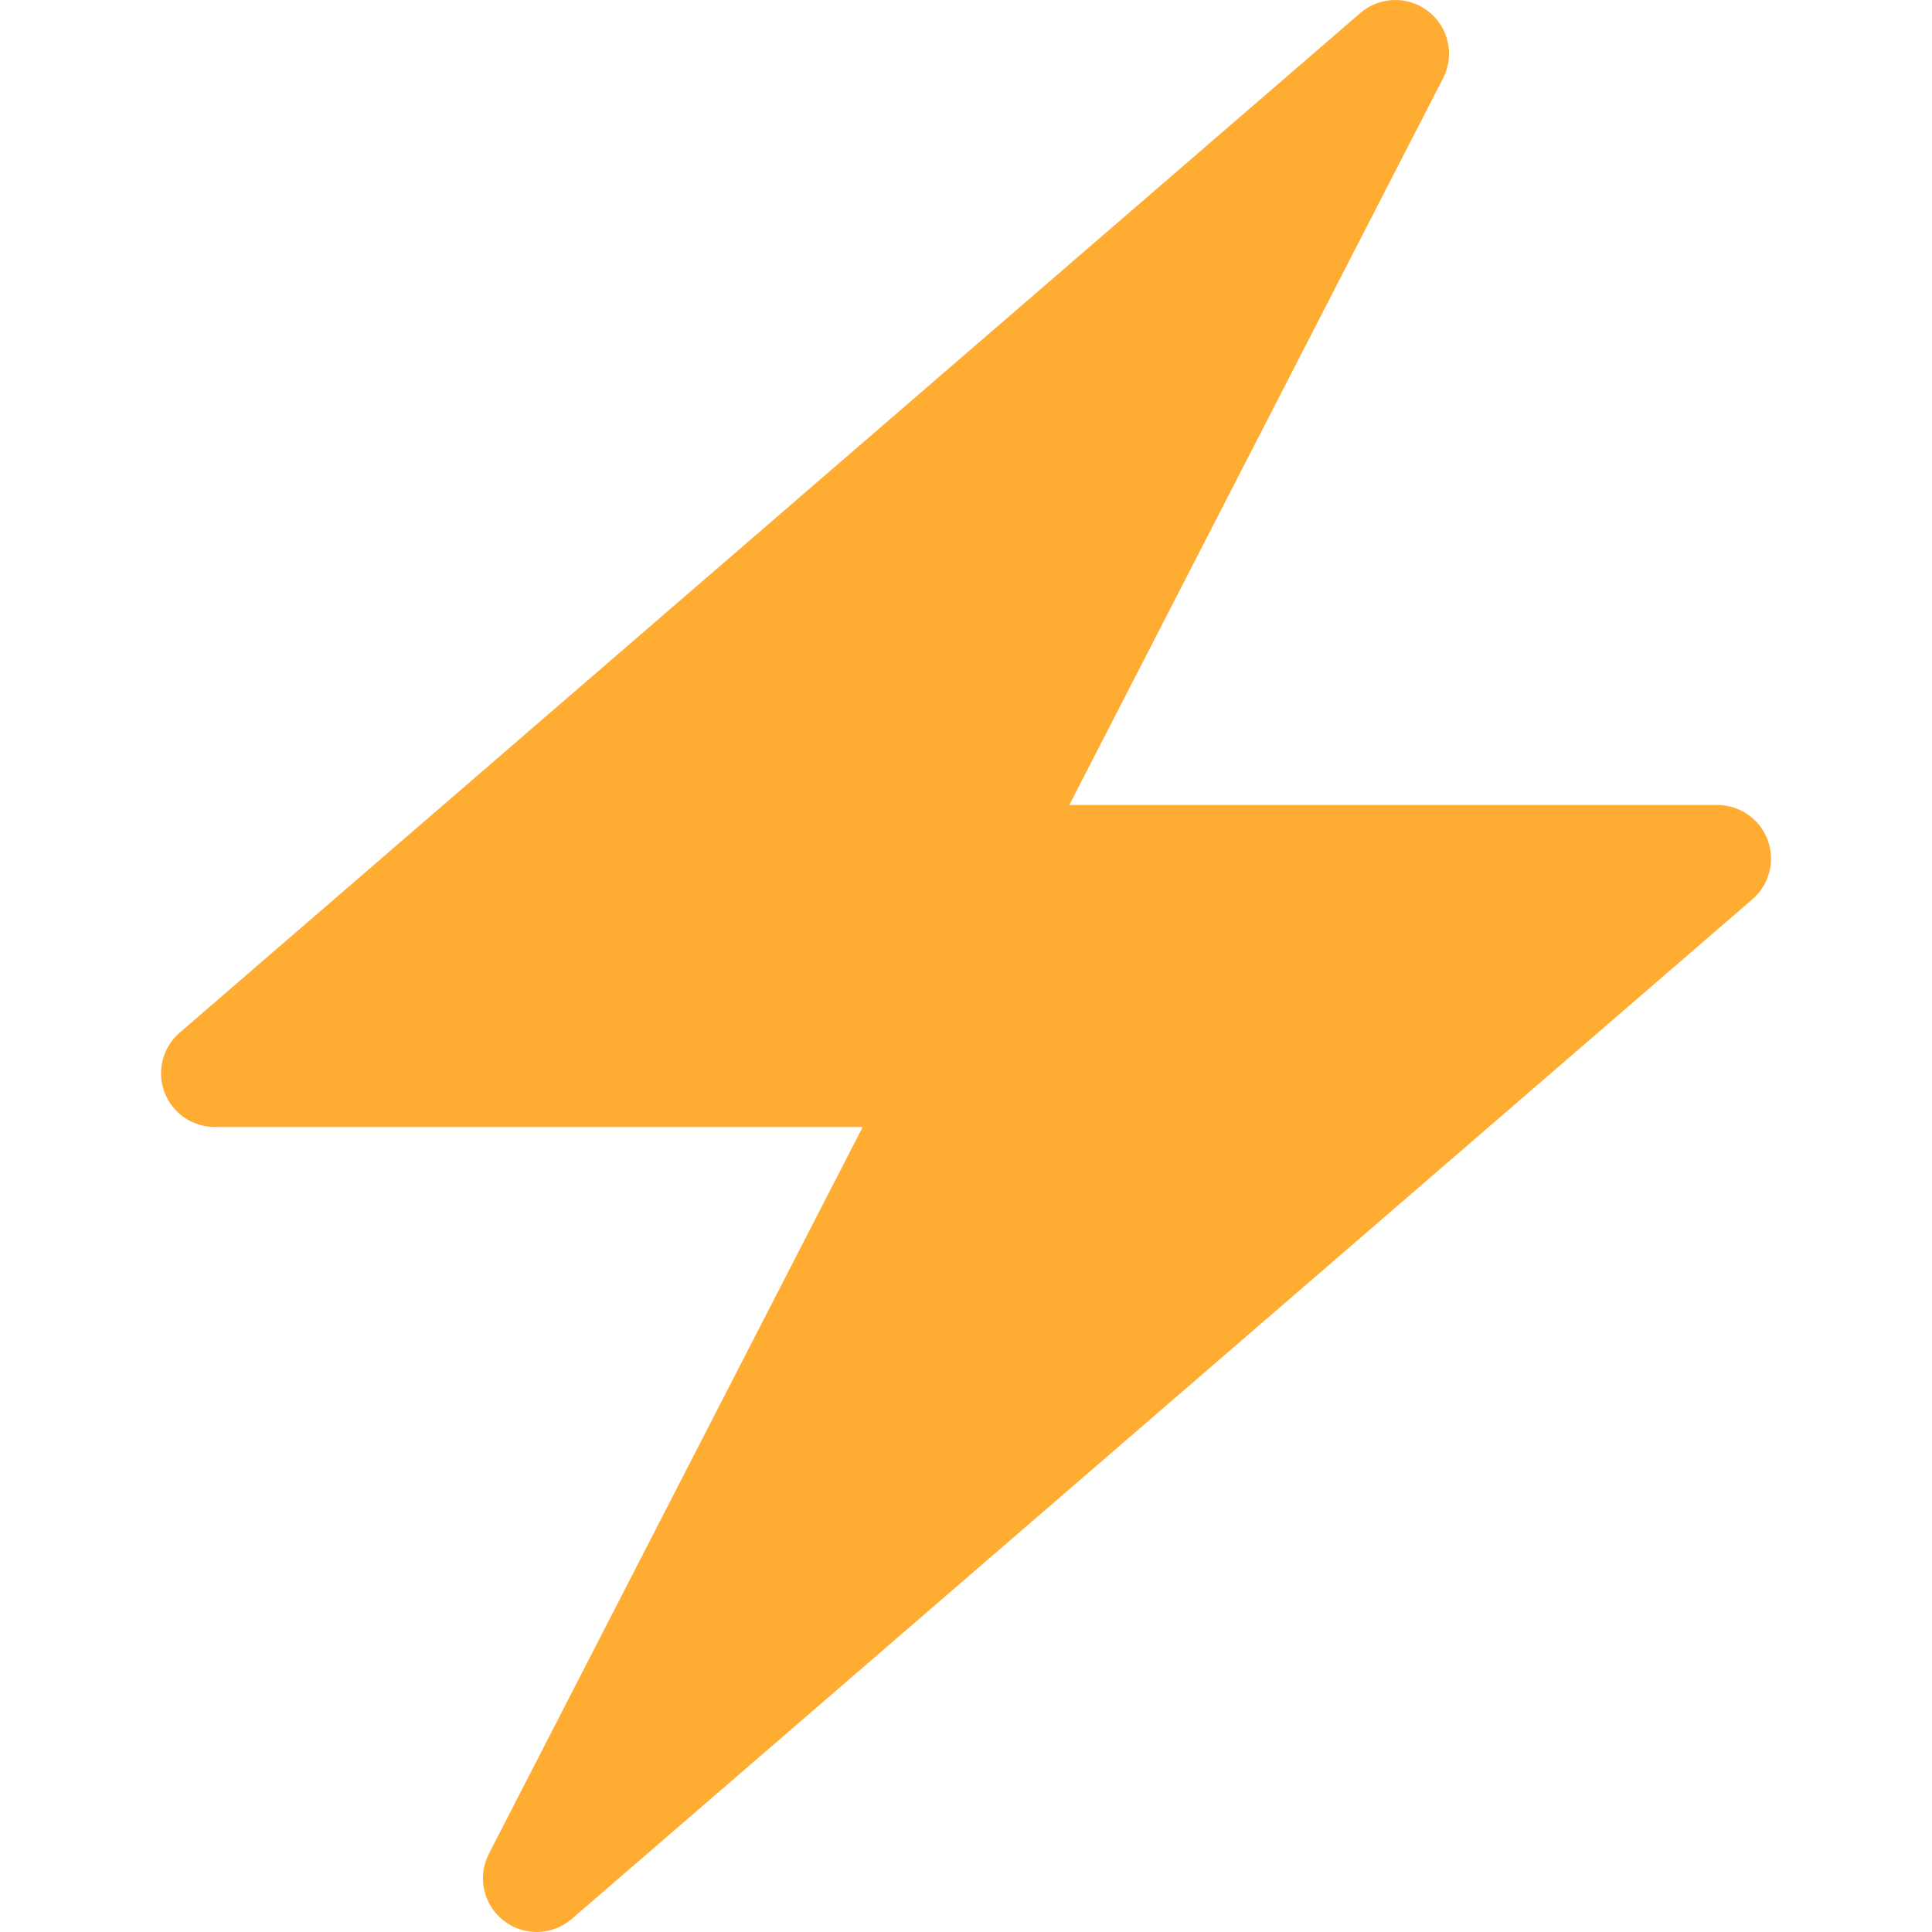
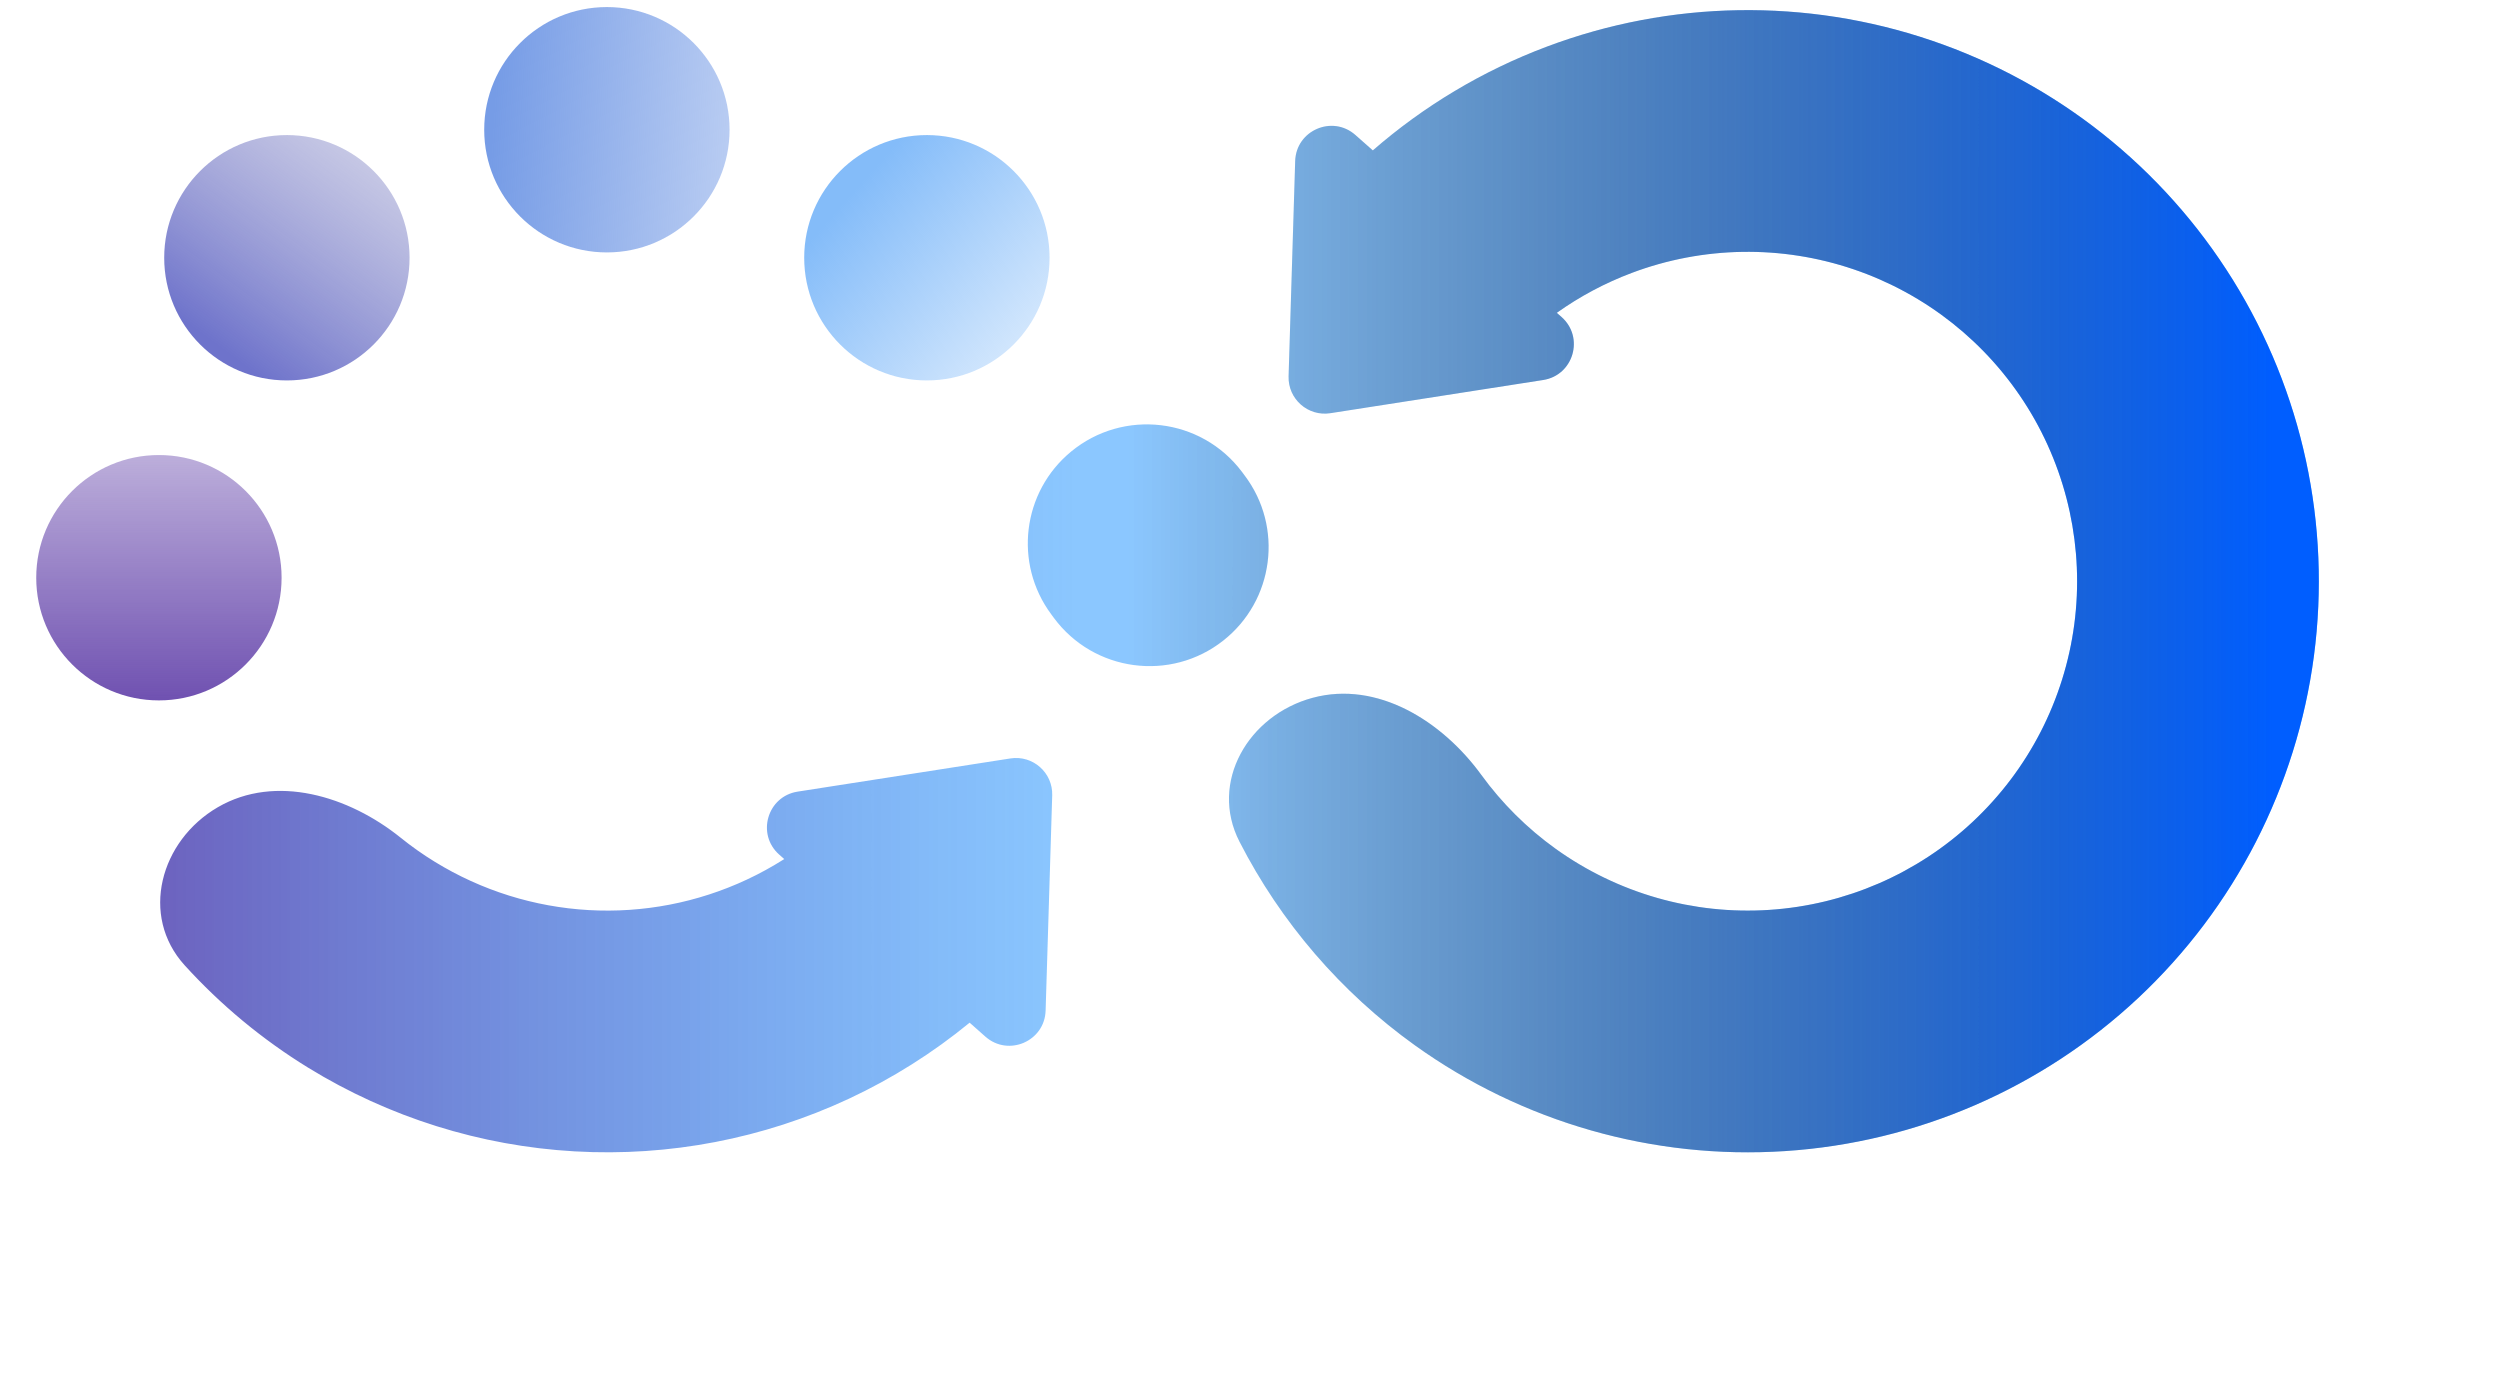
- <svg xmlns="http://www.w3.org/2000/svg" viewBox="0 0 36 36">
-   <path fill="#FFAC33" d="M32.938 15.651C32.792 15.26 32.418 15 32 15H19.925L26.89 1.458c.219-.426.106-.947-.271-1.243C26.437.071 26.218 0 26 0c-.233 0-.466.082-.653.243L18 6.588 3.347 19.243c-.316.273-.43.714-.284 1.105S3.582 21 4 21h12.075L9.11 34.542c-.219.426-.106.947.271 1.243.182.144.401.215.619.215.233 0 .466-.082.653-.243L18 29.412l14.653-12.655c.317-.273.43-.714.285-1.106z" />
+ <svg xmlns="http://www.w3.org/2000/svg" width="69" height="38" viewBox="0 0 69 38" fill="none">
+   <g filter="url(#filter0_d_761_10152)">
+     <path fill-rule="evenodd" clip-rule="evenodd" d="M37.408 3.725L37.89 4.151C39.295 2.928 40.916 1.955 42.685 1.29C46.098 0.005 49.851 -0.056 53.304 1.116C56.758 2.288 59.697 4.621 61.623 7.718C63.549 10.815 64.341 14.483 63.865 18.099C63.389 21.715 61.674 25.053 59.013 27.546C56.351 30.039 52.907 31.532 49.269 31.77C45.63 32.009 42.021 30.978 39.056 28.854C37.003 27.382 35.347 25.449 34.209 23.228C33.369 21.589 34.455 19.735 36.234 19.258C38.014 18.781 39.802 19.898 40.885 21.388C41.453 22.169 42.146 22.86 42.942 23.431C44.652 24.656 46.733 25.251 48.832 25.113C50.931 24.976 52.917 24.115 54.452 22.677C55.987 21.239 56.976 19.314 57.251 17.228C57.525 15.143 57.068 13.027 55.958 11.241C54.847 9.455 53.151 8.109 51.16 7.433C49.168 6.757 47.004 6.792 45.035 7.533C44.297 7.811 43.602 8.182 42.968 8.634L43.099 8.75C43.734 9.311 43.429 10.357 42.592 10.488L36.719 11.404C36.1 11.501 35.546 11.012 35.565 10.386L35.747 4.445C35.772 3.598 36.773 3.165 37.408 3.725ZM27.887 20.933C28.506 20.836 29.06 21.325 29.041 21.951L28.859 27.892C28.834 28.739 27.833 29.172 27.198 28.612L26.762 28.226C25.748 29.058 24.631 29.763 23.434 30.323C21.07 31.427 18.469 31.927 15.864 31.778C13.26 31.63 10.733 30.837 8.51 29.471C7.239 28.69 6.09 27.736 5.095 26.64C3.856 25.276 4.42 23.203 6.014 22.278C7.607 21.354 9.625 21.966 11.059 23.121C11.358 23.362 11.673 23.585 12.003 23.787C13.285 24.575 14.742 25.032 16.244 25.118C17.747 25.204 19.247 24.915 20.61 24.278C20.96 24.115 21.298 23.929 21.623 23.724L21.645 23.71L21.506 23.587C20.872 23.026 21.177 21.98 22.014 21.849L27.887 20.933ZM29.562 12.464C28.214 13.575 27.973 15.548 29.012 16.952L29.087 17.054C30.19 18.544 32.307 18.827 33.762 17.68C35.165 16.573 35.427 14.549 34.352 13.123L34.276 13.021C33.15 11.527 31.006 11.274 29.562 12.464Z" fill="url(#paint0_linear_761_10152)" />
+     <path fill-rule="evenodd" clip-rule="evenodd" d="M37.408 3.725L37.89 4.151C39.295 2.928 40.916 1.955 42.685 1.29C46.098 0.005 49.851 -0.056 53.304 1.116C56.758 2.288 59.697 4.621 61.623 7.718C63.549 10.815 64.341 14.483 63.865 18.099C63.389 21.715 61.674 25.053 59.013 27.546C56.351 30.039 52.907 31.532 49.269 31.77C45.63 32.009 42.021 30.978 39.056 28.854C37.003 27.382 35.347 25.449 34.209 23.228C33.369 21.589 34.455 19.735 36.234 19.258C38.014 18.781 39.802 19.898 40.885 21.388C41.453 22.169 42.146 22.86 42.942 23.431C44.652 24.656 46.733 25.251 48.832 25.113C50.931 24.976 52.917 24.115 54.452 22.677C55.987 21.239 56.976 19.314 57.251 17.228C57.525 15.143 57.068 13.027 55.958 11.241C54.847 9.455 53.151 8.109 51.16 7.433C49.168 6.757 47.004 6.792 45.035 7.533C44.297 7.811 43.602 8.182 42.968 8.634L43.099 8.75C43.734 9.311 43.429 10.357 42.592 10.488L36.719 11.404C36.1 11.501 35.546 11.012 35.565 10.386L35.747 4.445C35.772 3.598 36.773 3.165 37.408 3.725ZM27.887 20.933C28.506 20.836 29.06 21.325 29.041 21.951L28.859 27.892C28.834 28.739 27.833 29.172 27.198 28.612L26.762 28.226C25.748 29.058 24.631 29.763 23.434 30.323C21.07 31.427 18.469 31.927 15.864 31.778C13.26 31.63 10.733 30.837 8.51 29.471C7.239 28.69 6.09 27.736 5.095 26.64C3.856 25.276 4.42 23.203 6.014 22.278C7.607 21.354 9.625 21.966 11.059 23.121C11.358 23.362 11.673 23.585 12.003 23.787C13.285 24.575 14.742 25.032 16.244 25.118C17.747 25.204 19.247 24.915 20.61 24.278C20.96 24.115 21.298 23.929 21.623 23.724L21.645 23.71L21.506 23.587C20.872 23.026 21.177 21.98 22.014 21.849L27.887 20.933ZM29.562 12.464C28.214 13.575 27.973 15.548 29.012 16.952L29.087 17.054C30.19 18.544 32.307 18.827 33.762 17.68C35.165 16.573 35.427 14.549 34.352 13.123L34.276 13.021C33.15 11.527 31.006 11.274 29.562 12.464Z" fill="url(#paint1_linear_761_10152)" />
+     <circle cx="4.386" cy="15.945" r="3.386" fill="url(#paint2_linear_761_10152)" />
+     <circle cx="7.918" cy="7.114" r="3.386" fill="url(#paint3_linear_761_10152)" />
+     <circle cx="25.582" cy="7.114" r="3.386" fill="url(#paint4_linear_761_10152)" />
+     <circle cx="16.75" cy="3.581" r="3.386" fill="url(#paint5_linear_761_10152)" />
+   </g>
+   <defs>
+     <filter id="filter0_d_761_10152" x="0" y="0.195" width="69" height="37.608" filterUnits="userSpaceOnUse" color-interpolation-filters="sRGB">
+       <feFlood flood-opacity="0" result="BackgroundImageFix" />
+       <feColorMatrix in="SourceAlpha" type="matrix" values="0 0 0 0 0 0 0 0 0 0 0 0 0 0 0 0 0 0 127 0" result="hardAlpha" />
+       <feOffset dx="2" dy="3" />
+       <feGaussianBlur stdDeviation="1.5" />
+       <feComposite in2="hardAlpha" operator="out" />
+       <feColorMatrix type="matrix" values="0 0 0 0 1 0 0 0 0 1 0 0 0 0 1 0 0 0 0.8 0" />
+       <feBlend mode="normal" in2="BackgroundImageFix" result="effect1_dropShadow_761_10152" />
+       <feBlend mode="normal" in="SourceGraphic" in2="effect1_dropShadow_761_10152" result="shape" />
+     </filter>
+     <linearGradient id="paint0_linear_761_10152" x1="-3.694" y1="16.093" x2="29.837" y2="16.093" gradientUnits="userSpaceOnUse">
+       <stop stop-color="#6D389F" />
+       <stop offset="1" stop-color="#1890FF" stop-opacity="0.5" />
+     </linearGradient>
+     <linearGradient id="paint1_linear_761_10152" x1="62.734" y1="14.326" x2="31.102" y2="14.326" gradientUnits="userSpaceOnUse">
+       <stop stop-color="#005EFF" />
+       <stop offset="1" stop-opacity="0" />
+     </linearGradient>
+     <linearGradient id="paint2_linear_761_10152" x1="4.533" y1="19.625" x2="4.533" y2="6.672" gradientUnits="userSpaceOnUse">
+       <stop stop-color="#6C4DAF" />
+       <stop offset="1" stop-color="#6C4DAF" stop-opacity="0" />
+     </linearGradient>
+     <linearGradient id="paint3_linear_761_10152" x1="5.71" y1="9.322" x2="14.836" y2="-3.043" gradientUnits="userSpaceOnUse">
+       <stop stop-color="#6E73CB" />
+       <stop offset="1" stop-color="#D9D9D9" stop-opacity="0" />
+     </linearGradient>
+     <linearGradient id="paint4_linear_761_10152" x1="23.374" y1="5.495" x2="30.734" y2="11.972" gradientUnits="userSpaceOnUse">
+       <stop stop-color="#84BCF9" />
+       <stop offset="1" stop-color="#84BCF9" stop-opacity="0" />
+     </linearGradient>
+     <linearGradient id="paint5_linear_761_10152" x1="13.659" y1="2.55" x2="27.201" y2="3.434" gradientUnits="userSpaceOnUse">
+       <stop stop-color="#769CE6" />
+       <stop offset="1" stop-color="#769CE6" stop-opacity="0" />
+     </linearGradient>
+   </defs>
</svg>
